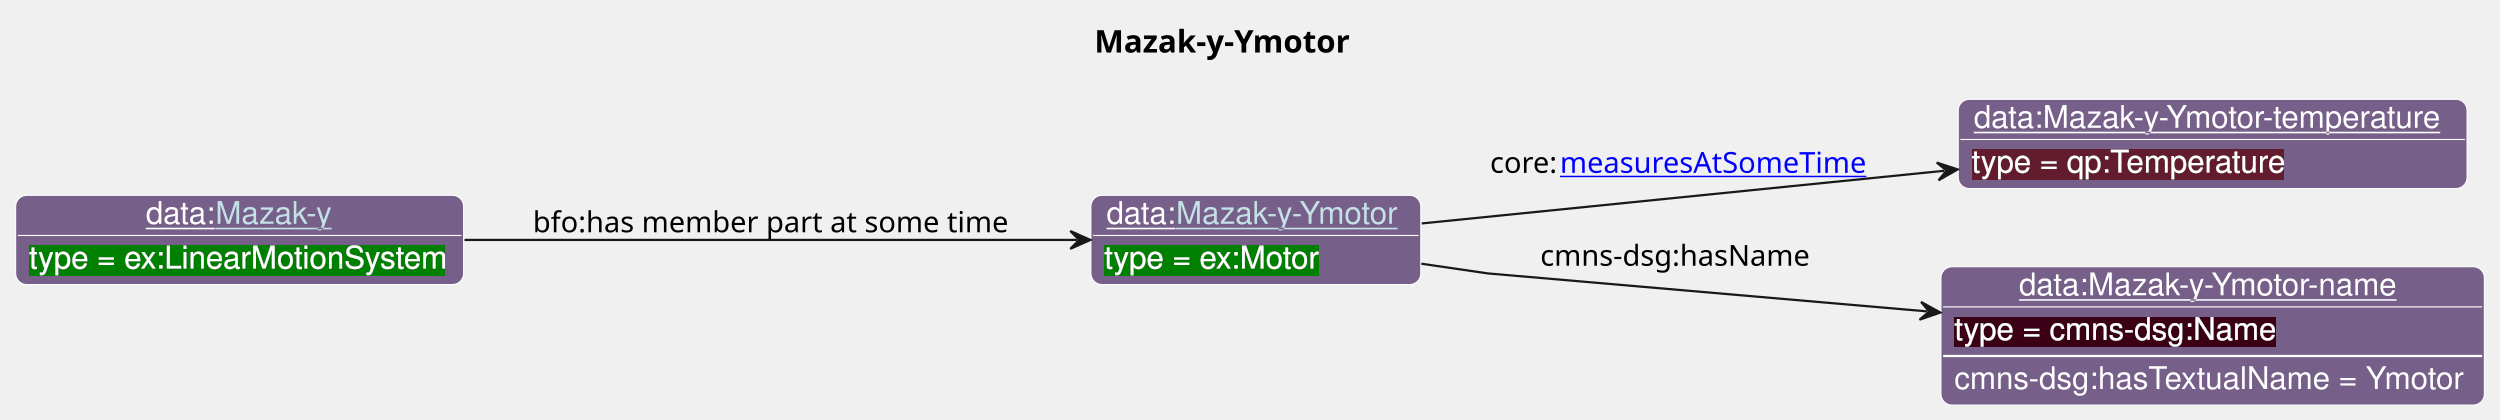
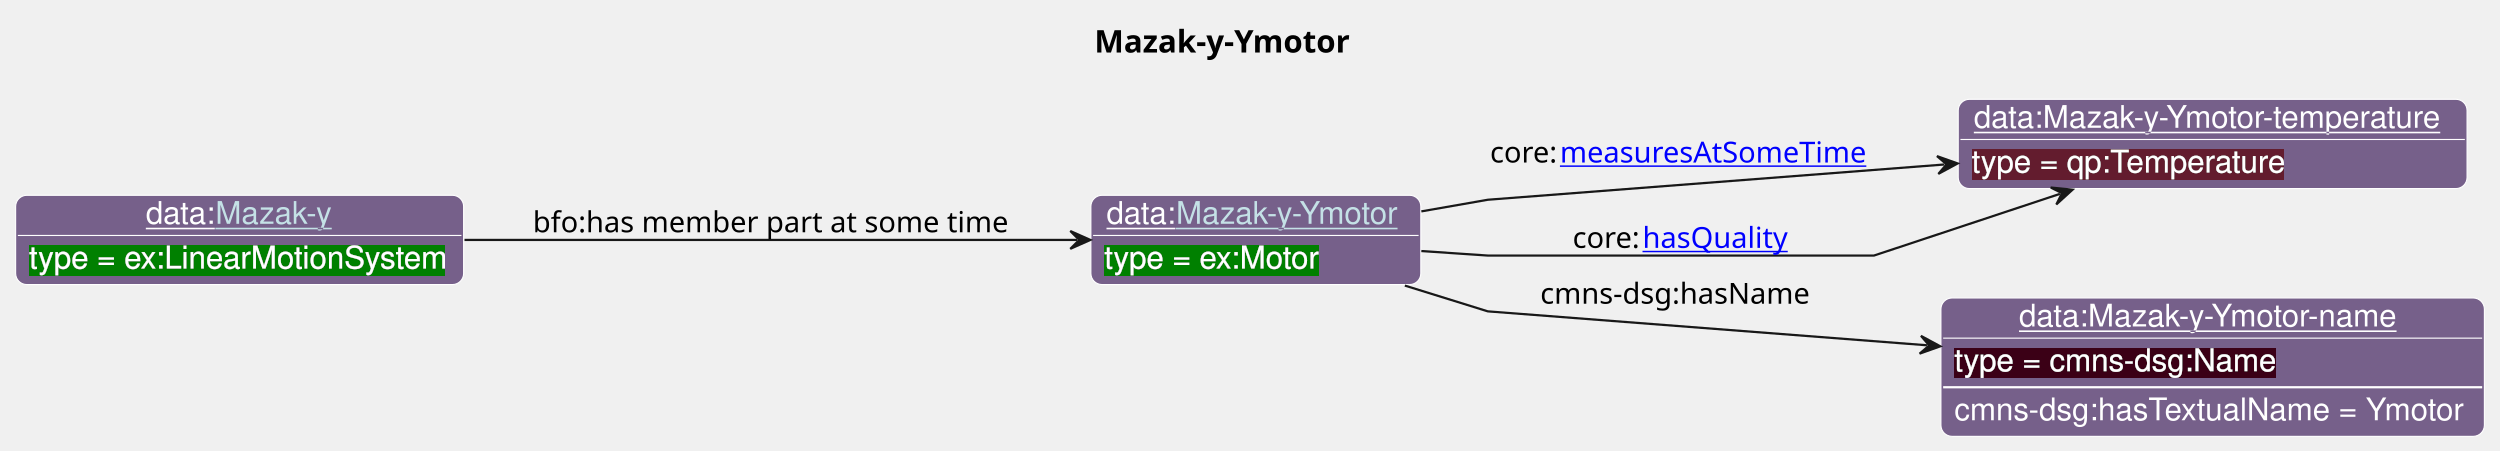
- <svg xmlns="http://www.w3.org/2000/svg" xmlns:xlink="http://www.w3.org/1999/xlink" contentStyleType="text/css" data-diagram-type="CLASS" height="188px" preserveAspectRatio="none" style="width:1120px;height:188px;background:#FFFFFF;" version="1.1" viewBox="0 0 1120 188" width="1120px" zoomAndPan="magnify">
+ <svg xmlns="http://www.w3.org/2000/svg" xmlns:xlink="http://www.w3.org/1999/xlink" contentStyleType="text/css" data-diagram-type="CLASS" height="202px" preserveAspectRatio="none" style="width:1120px;height:202px;background:#FFFFFF;" version="1.1" viewBox="0 0 1120 202" width="1120px" zoomAndPan="magnify">
  <defs>
-     <filter height="1" id="bbw9q3okmhoh20" width="1" x="0" y="0">
+     <filter height="1" id="bx2elhuzsesmj0" width="1" x="0" y="0">
      <feFlood flood-color="#008000" result="flood" />
      <feComposite in="SourceGraphic" in2="flood" operator="over" />
    </filter>
-     <filter height="1" id="bbw9q3okmhoh21" width="1" x="0" y="0">
+     <filter height="1" id="bx2elhuzsesmj1" width="1" x="0" y="0">
      <feFlood flood-color="#641B2E" result="flood" />
      <feComposite in="SourceGraphic" in2="flood" operator="over" />
    </filter>
-     <filter height="1" id="bbw9q3okmhoh22" width="1" x="0" y="0">
+     <filter height="1" id="bx2elhuzsesmj2" width="1" x="0" y="0">
      <feFlood flood-color="#3A0519" result="flood" />
      <feComposite in="SourceGraphic" in2="flood" operator="over" />
    </filter>
  </defs>
  <g>
    <text fill="#000000" font-family="sans-serif" font-size="14" font-weight="bold" lengthAdjust="spacing" textLength="125.453" x="490.278" y="23.535">Mazak-y-Ymotor</text>
    <g class="entity" data-entity="o1" data-source-line="131" data-uid="ent0002" id="entity_o1">
      <rect fill="#76608A" height="40" rx="5" ry="5" style="stroke:#FFFFFF;stroke-width:0.5;" width="147.82" x="488.71" y="87.488" />
      <text fill="#FFFFFF" font-family="Helvetica" font-size="14" lengthAdjust="spacing" text-decoration="underline" textLength="31.138" x="495.71" y="100.269">data:</text>
      <a href="./Mazak-y-Ymotor.html" target="_top" title="./Mazak-y-Ymotor.html" xlink:actuate="onRequest" xlink:href="./Mazak-y-Ymotor.html" xlink:show="new" xlink:title="./Mazak-y-Ymotor.html" xlink:type="simple">
        <text fill="#C4E1E6" font-family="Helvetica" font-size="14" lengthAdjust="spacing" text-decoration="underline" textLength="102.683" x="526.848" y="100.269">Mazak-y-Ymotor</text>
      </a>
      <line style="stroke:#FFFFFF;stroke-width:0.5;" x1="489.71" x2="635.53" y1="105.488" y2="105.488" />
-       <text fill="#FFFFFF" filter="url(#bbw9q3okmhoh20)" font-family="Helvetica" font-size="14" lengthAdjust="spacing" textLength="96.879" x="494.71" y="120.269">type = ex:Motor</text>
+       <text fill="#FFFFFF" filter="url(#bx2elhuzsesmj0)" font-family="Helvetica" font-size="14" lengthAdjust="spacing" textLength="96.879" x="494.71" y="120.269">type = ex:Motor</text>
    </g>
    <g class="entity" data-entity="o2" data-source-line="131" data-uid="ent0003" id="entity_o2">
      <rect fill="#76608A" height="40" rx="5" ry="5" style="stroke:#FFFFFF;stroke-width:0.5;" width="227.965" x="877.28" y="44.488" />
      <text fill="#FFFFFF" font-family="Helvetica" font-size="14" lengthAdjust="spacing" text-decoration="underline" textLength="213.965" x="884.28" y="57.269">data:Mazak-y-Ymotor-temperature</text>
      <line style="stroke:#FFFFFF;stroke-width:0.5;" x1="878.28" x2="1104.245" y1="62.488" y2="62.488" />
-       <text fill="#FFFFFF" filter="url(#bbw9q3okmhoh21)" font-family="Helvetica" font-size="14" lengthAdjust="spacing" textLength="142.023" x="883.28" y="77.269">type = qp:Temperature</text>
+       <text fill="#FFFFFF" filter="url(#bx2elhuzsesmj1)" font-family="Helvetica" font-size="14" lengthAdjust="spacing" textLength="142.023" x="883.28" y="77.269">type = qp:Temperature</text>
    </g>
    <g class="entity" data-entity="o3" data-source-line="131" data-uid="ent0004" id="entity_o3">
-       <rect fill="#76608A" height="62" rx="5" ry="5" style="stroke:#FFFFFF;stroke-width:0.5;" width="243.478" x="869.53" y="119.488" />
-       <text fill="#FFFFFF" font-family="Helvetica" font-size="14" lengthAdjust="spacing" text-decoration="underline" textLength="173.503" x="904.518" y="132.269">data:Mazak-y-Ymotor-name</text>
-       <line style="stroke:#FFFFFF;stroke-width:0.5;" x1="870.53" x2="1112.008" y1="137.488" y2="137.488" />
-       <text fill="#FFFFFF" filter="url(#bbw9q3okmhoh22)" font-family="Helvetica" font-size="14" lengthAdjust="spacing" textLength="144.334" x="875.53" y="152.269">type = cmns-dsg:Name</text>
-       <line style="stroke:#FFFFFF;stroke-width:1;" x1="870.53" x2="1112.008" y1="159.488" y2="159.488" />
-       <text fill="#FFFFFF" font-family="Helvetica" font-size="14" lengthAdjust="spacing" textLength="231.478" x="875.53" y="174.269">cmns-dsg:hasTextualName = Ymotor</text>
+       <rect fill="#76608A" height="62" rx="5" ry="5" style="stroke:#FFFFFF;stroke-width:0.5;" width="243.478" x="869.53" y="133.488" />
+       <text fill="#FFFFFF" font-family="Helvetica" font-size="14" lengthAdjust="spacing" text-decoration="underline" textLength="173.503" x="904.518" y="146.269">data:Mazak-y-Ymotor-name</text>
+       <line style="stroke:#FFFFFF;stroke-width:0.5;" x1="870.53" x2="1112.008" y1="151.488" y2="151.488" />
+       <text fill="#FFFFFF" filter="url(#bx2elhuzsesmj2)" font-family="Helvetica" font-size="14" lengthAdjust="spacing" textLength="144.334" x="875.53" y="166.269">type = cmns-dsg:Name</text>
+       <line style="stroke:#FFFFFF;stroke-width:1;" x1="870.53" x2="1112.008" y1="173.488" y2="173.488" />
+       <text fill="#FFFFFF" font-family="Helvetica" font-size="14" lengthAdjust="spacing" textLength="231.478" x="875.53" y="188.269">cmns-dsg:hasTextualName = Ymotor</text>
    </g>
    <g class="entity" data-entity="o4" data-source-line="131" data-uid="ent0005" id="entity_o4">
      <rect fill="#76608A" height="40" rx="5" ry="5" style="stroke:#FFFFFF;stroke-width:0.5;" width="200.706" x="7" y="87.488" />
      <text fill="#FFFFFF" font-family="Helvetica" font-size="14" lengthAdjust="spacing" text-decoration="underline" textLength="31.138" x="65.336" y="100.269">data:</text>
      <a href="./Mazak-y.html" target="_top" title="./Mazak-y.html" xlink:actuate="onRequest" xlink:href="./Mazak-y.html" xlink:show="new" xlink:title="./Mazak-y.html" xlink:type="simple">
        <text fill="#C4E1E6" font-family="Helvetica" font-size="14" lengthAdjust="spacing" text-decoration="underline" textLength="52.897" x="96.474" y="100.269">Mazak-y</text>
      </a>
      <line style="stroke:#FFFFFF;stroke-width:0.5;" x1="8" x2="206.706" y1="105.488" y2="105.488" />
-       <text fill="#FFFFFF" filter="url(#bbw9q3okmhoh20)" font-family="Helvetica" font-size="14" lengthAdjust="spacing" textLength="188.706" x="13" y="120.269">type = ex:LinearMotionSystem</text>
+       <text fill="#FFFFFF" filter="url(#bx2elhuzsesmj0)" font-family="Helvetica" font-size="14" lengthAdjust="spacing" textLength="188.706" x="13" y="120.269">type = ex:LinearMotionSystem</text>
    </g>
    <g class="link" data-entity-1="o1" data-entity-2="o2" data-source-line="195" data-uid="lnk6" id="link_o1_o2">
-       <path codeLine="195" d="M636.96,100.098 C702.96,93.448 794.98,84.17 871.04,76.5" fill="none" id="o1-to-o2" style="stroke:#181818;stroke-width:1;" />
-       <polygon fill="#181818" points="877.01,75.898,867.654,72.822,872.035,76.4,868.457,80.781,877.01,75.898" style="stroke:#181818;stroke-width:1;" />
-       <text fill="#000000" font-family="sans-serif" font-size="13" lengthAdjust="spacing" textLength="31.319" x="667.53" y="77.437">core:</text>
+       <path codeLine="195" d="M636.76,94.698 C653.52,91.758 666.53,89.488 666.53,89.488 C666.53,89.488 777.698,80.9 871.058,73.69" fill="none" id="o1-to-o2" style="stroke:#181818;stroke-width:1;" />
+       <polygon fill="#181818" points="877.04,73.228,867.759,69.933,872.055,73.613,868.375,77.909,877.04,73.228" style="stroke:#181818;stroke-width:1;" />
+       <text fill="#000000" font-family="sans-serif" font-size="13" lengthAdjust="spacing" textLength="31.319" x="667.53" y="72.807">core:</text>
      <a href="https://spec.industrialontologies.org/ontology/core/Core/measuresAtSomeTime" target="_top" title="https://spec.industrialontologies.org/ontology/core/Core/measuresAtSomeTime" xlink:actuate="onRequest" xlink:href="https://spec.industrialontologies.org/ontology/core/Core/measuresAtSomeTime" xlink:show="new" xlink:title="https://spec.industrialontologies.org/ontology/core/Core/measuresAtSomeTime" xlink:type="simple">
-         <text fill="#0000FF" font-family="sans-serif" font-size="13" lengthAdjust="spacing" text-decoration="underline" textLength="139.998" x="698.849" y="77.437">measuresAtSomeTime</text>
+         <text fill="#0000FF" font-family="sans-serif" font-size="13" lengthAdjust="spacing" text-decoration="underline" textLength="139.998" x="698.849" y="72.807">measuresAtSomeTime</text>
      </a>
    </g>
-     <g class="link" data-entity-1="o1" data-entity-2="o3" data-source-line="195" data-uid="lnk7" id="link_o1_o3">
-       <path codeLine="195" d="M636.76,118.148 C653.52,120.588 666.53,122.488 666.53,122.488 C666.53,122.488 771.322,131.552 863.282,139.501" fill="none" id="o1-to-o3" style="stroke:#181818;stroke-width:1;" />
-       <polygon fill="#181818" points="869.26,140.018,860.638,135.258,864.279,139.588,859.949,143.228,869.26,140.018" style="stroke:#181818;stroke-width:1;" />
-       <text fill="#000000" font-family="sans-serif" font-size="13" lengthAdjust="spacing" textLength="126.077" x="690.03" y="119.057">cmns-dsg:hasName</text>
+     <g class="link" data-entity-1="o1" data-entity-2="o2" data-source-line="195" data-uid="lnk7" id="link_o1_o2">
+       <path codeLine="195" d="M636.76,112.468 C653.52,113.608 666.53,114.488 666.53,114.488 C666.53,114.488 839.53,114.488 839.53,114.488 C839.53,114.488 881.195,100.667 922.825,86.857" fill="none" id="o1-to-o2-1" style="stroke:#181818;stroke-width:1;" />
+       <polygon fill="#181818" points="928.52,84.968,918.718,84.005,923.774,86.543,921.237,91.599,928.52,84.968" style="stroke:#181818;stroke-width:1;" />
+       <text fill="#000000" font-family="sans-serif" font-size="13" lengthAdjust="spacing" textLength="31.319" x="704.53" y="111.057">core:</text>
+       <a href="https://spec.industrialontologies.org/ontology/core/Core/hasQuality" target="_top" title="https://spec.industrialontologies.org/ontology/core/Core/hasQuality" xlink:actuate="onRequest" xlink:href="https://spec.industrialontologies.org/ontology/core/Core/hasQuality" xlink:show="new" xlink:title="https://spec.industrialontologies.org/ontology/core/Core/hasQuality" xlink:type="simple">
+         <text fill="#0000FF" font-family="sans-serif" font-size="13" lengthAdjust="spacing" text-decoration="underline" textLength="66.39" x="735.849" y="111.057">hasQuality</text>
+       </a>
    </g>
-     <g class="link" data-entity-1="o4" data-entity-2="o1" data-source-line="195" data-uid="lnk8" id="link_o4_o1">
+     <g class="link" data-entity-1="o1" data-entity-2="o3" data-source-line="195" data-uid="lnk8" id="link_o1_o3">
+       <path codeLine="195" d="M629.37,127.938 C649.54,134.208 666.53,139.488 666.53,139.488 C666.53,139.488 771.318,147.576 863.278,154.686" fill="none" id="o1-to-o3" style="stroke:#181818;stroke-width:1;" />
+       <polygon fill="#181818" points="869.26,155.148,860.595,150.466,864.275,154.763,859.978,158.443,869.26,155.148" style="stroke:#181818;stroke-width:1;" />
+       <text fill="#000000" font-family="sans-serif" font-size="13" lengthAdjust="spacing" textLength="126.077" x="690.03" y="136.057">cmns-dsg:hasName</text>
+     </g>
+     <g class="link" data-entity-1="o4" data-entity-2="o1" data-source-line="195" data-uid="lnk9" id="link_o4_o1">
      <path codeLine="195" d="M208.1,107.488 C292.82,107.488 406.42,107.488 482.49,107.488" fill="none" id="o4-to-o1" style="stroke:#181818;stroke-width:1;" />
      <polygon fill="#181818" points="488.49,107.488,479.49,103.488,483.49,107.488,479.49,111.488,488.49,107.488" style="stroke:#181818;stroke-width:1;" />
      <text fill="#000000" font-family="sans-serif" font-size="13" lengthAdjust="spacing" textLength="219.337" x="238.71" y="104.057">bfo:has member part at some time</text>
    </g>
  </g>
</svg>
